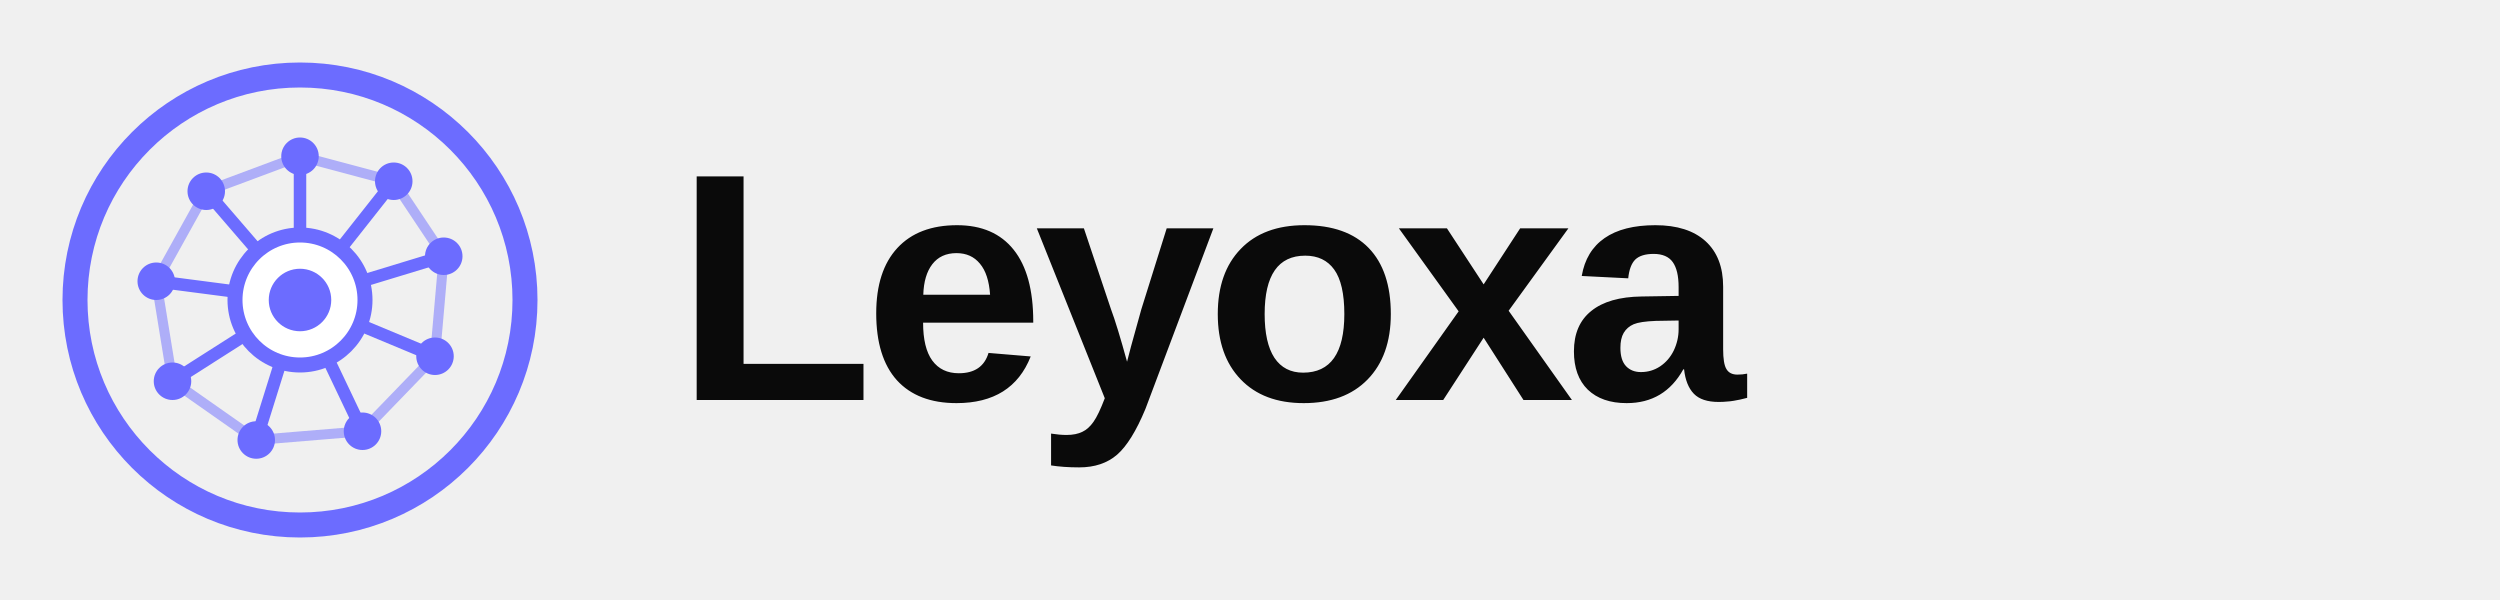
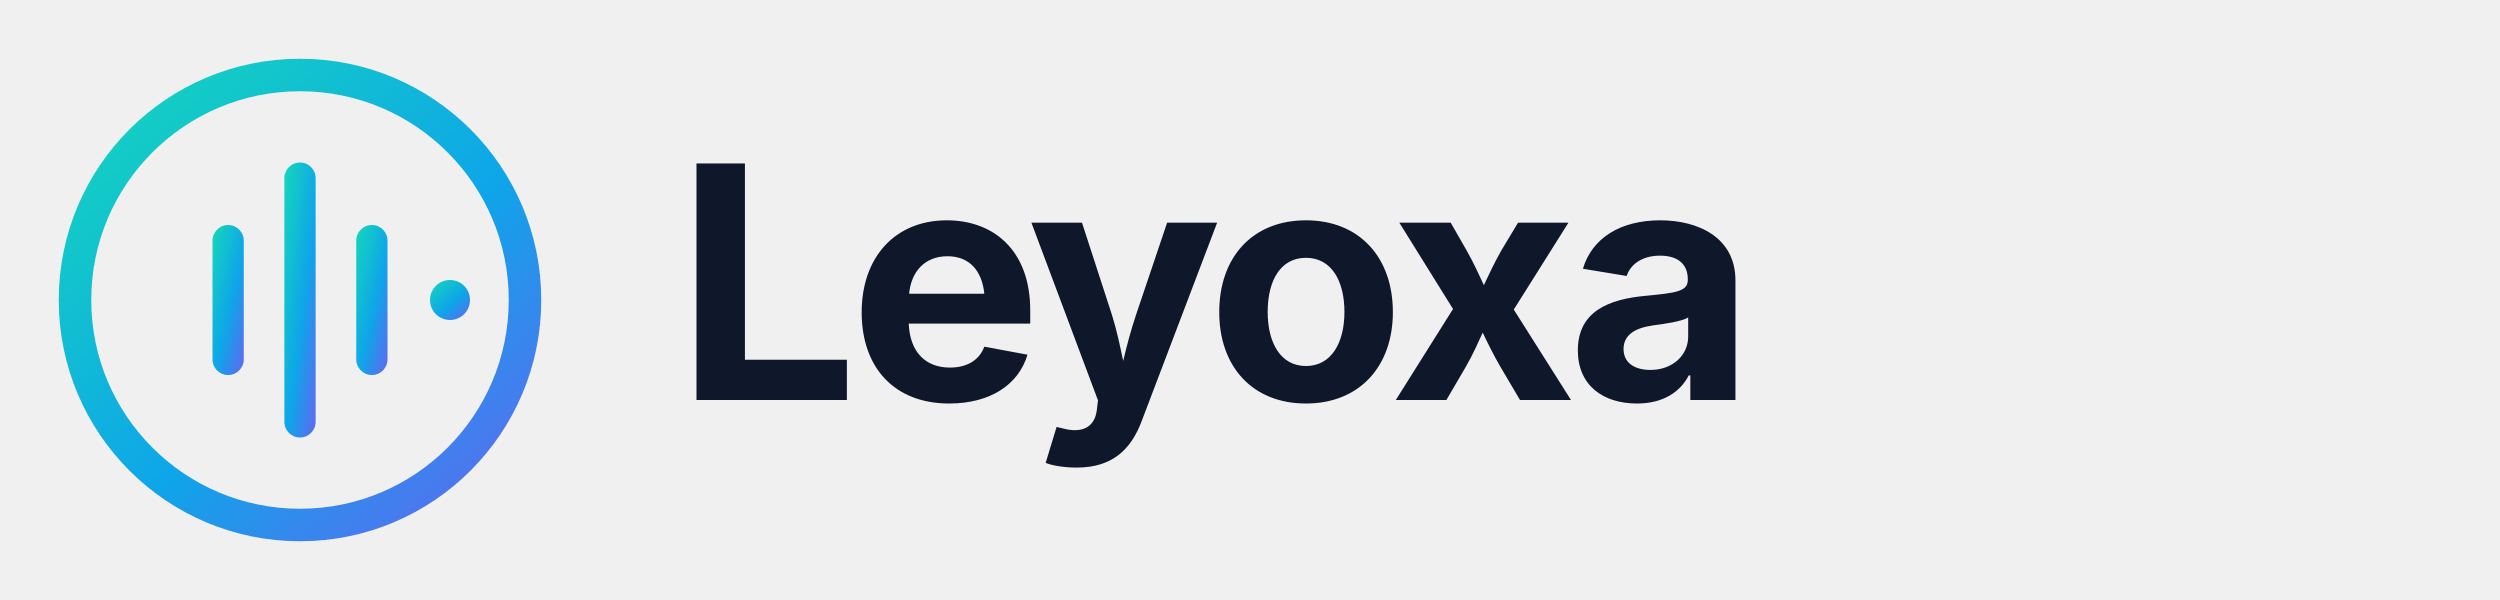
<svg xmlns="http://www.w3.org/2000/svg" width="200" height="48" viewBox="0 0 200 48" fill="none" role="img" aria-label="Leyoxa">
  <defs>
-     <linearGradient id="navConnect" x1="4" y1="4" x2="40" y2="40">
-       <stop stop-color="#6C6CFF" />
-       <stop offset="1" stop-color="#A7C83D" />
+     <linearGradient id="leyoxaNavGrad" x1="10%" y1="0%" x2="100%" y2="100%">
+       <stop offset="0%" stop-color="#14d3bf" />
+       <stop offset="55%" stop-color="#0ea5e9" />
+       <stop offset="100%" stop-color="#6366f1" />
    </linearGradient>
  </defs>
-   <g transform="translate(4 4)" stroke="url(#navConnect)" stroke-linecap="round" stroke-linejoin="round">
-     <circle cx="20" cy="20" r="18" stroke-width="2" />
-     <path d="M20 20L20 8.5M20 20L27.5 10.5M20 20L31.5 16.5M20 20L30.8 24.5M20 20L25 30.5M20 20L16.5 31.2M20 20L9.8 26.5M20 20L8.5 18.5M20 20L12.5 11.3" stroke-width="1" />
-     <path d="M20 8.5L27.5 10.5L31.5 16.5L30.8 24.5L25 30.5L16.5 31.2L9.8 26.5L8.5 18.5L12.5 11.3Z" stroke-width=".8" opacity=".5" />
-     <g fill="url(#navConnect)" stroke="none">
-       <circle cx="20" cy="8.5" r="1.5" />
-       <circle cx="27.5" cy="10.5" r="1.5" />
-       <circle cx="31.5" cy="16.5" r="1.5" />
-       <circle cx="30.8" cy="24.5" r="1.5" />
-       <circle cx="25" cy="30.5" r="1.5" />
-       <circle cx="16.5" cy="31.2" r="1.5" />
-       <circle cx="9.8" cy="26.5" r="1.5" />
-       <circle cx="8.5" cy="18.5" r="1.5" />
-       <circle cx="12.5" cy="11.3" r="1.5" />
-     </g>
-     <circle cx="20" cy="20" r="5.2" fill="#FFFFFF" stroke-width="1.2" />
-     <circle cx="20" cy="20" r="2.5" fill="url(#navConnect)" stroke="none" />
+   <g transform="translate(4,4)">
+     <circle cx="20" cy="20" r="18" stroke="url(#leyoxaNavGrad)" stroke-width="2.6" fill="none" />
+     <rect x="13" y="14" width="2.5" height="12" rx="1.25" fill="url(#leyoxaNavGrad)" />
+     <rect x="18.75" y="9" width="2.5" height="22" rx="1.25" fill="url(#leyoxaNavGrad)" />
+     <rect x="24.5" y="14" width="2.5" height="12" rx="1.25" fill="url(#leyoxaNavGrad)" />
+     <circle cx="32" cy="20" r="1.6" fill="url(#leyoxaNavGrad)" />
  </g>
-   <text x="54" y="32" font-family="Arial, Helvetica, sans-serif" font-size="26" font-weight="700" letter-spacing="-0.8" fill="#0A0A0A">Leyoxa</text>
+   <text x="54" y="32" font-family="Sora, Manrope, Inter, system-ui, -apple-system, sans-serif" font-size="26" font-weight="700" letter-spacing="-0.8" fill="#0F172A">Leyoxa</text>
</svg>
